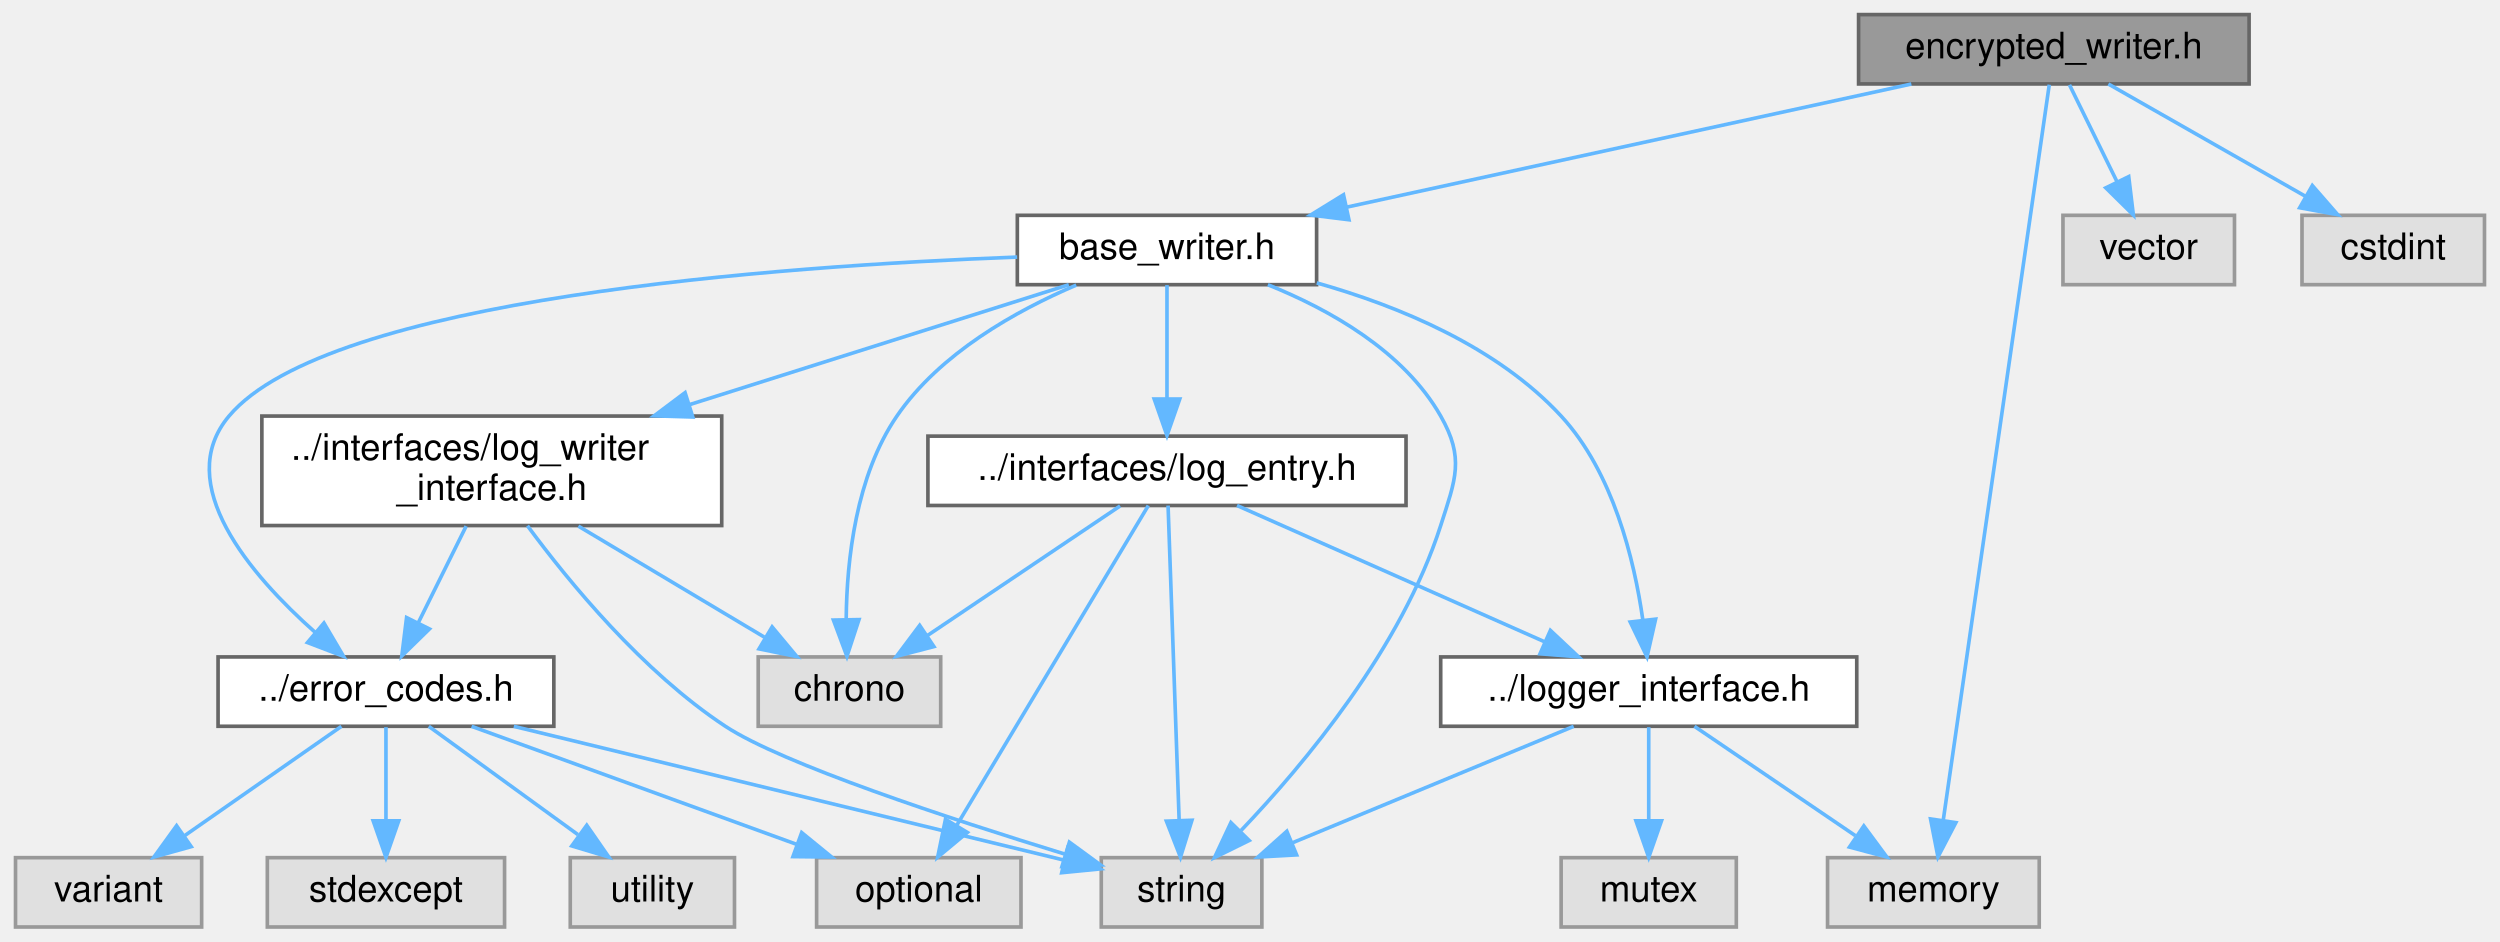
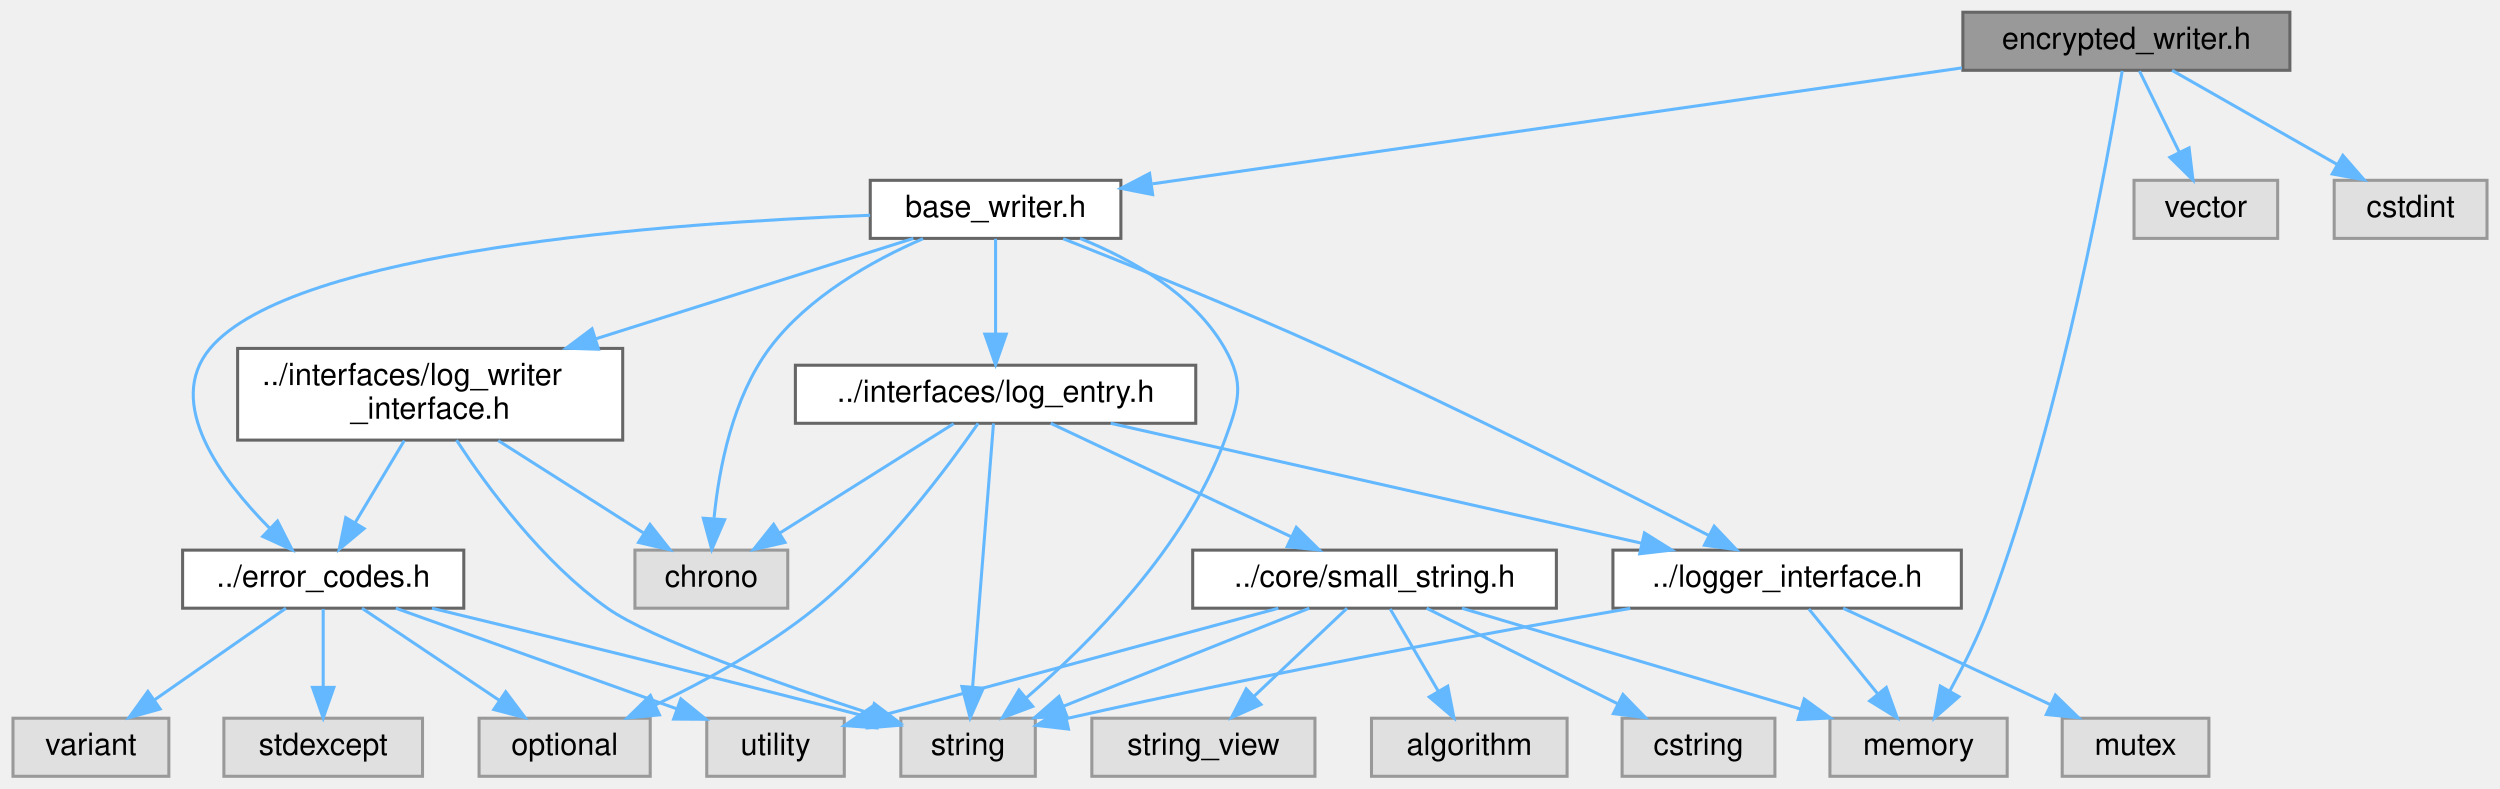
- <svg xmlns="http://www.w3.org/2000/svg" xmlns:xlink="http://www.w3.org/1999/xlink" width="685pt" height="258pt" viewBox="0.00 0.00 684.50 258.00">
+ <svg xmlns="http://www.w3.org/2000/svg" xmlns:xlink="http://www.w3.org/1999/xlink" width="818pt" height="258pt" viewBox="0.00 0.00 817.50 258.00">
  <g id="graph0" class="graph" transform="scale(1 1) rotate(0) translate(4 254)">
    <g id="Node000001" class="node">
      <g id="a_Node000001">
        <a xlink:title=" ">
-           <polygon fill="#999999" stroke="#666666" points="612,-250 505,-250 505,-231 612,-231 612,-250" />
-           <text text-anchor="middle" x="558.5" y="-238" font-family="Helvetica,sans-Serif" font-size="10.00">encrypted_writer.h</text>
+           <polygon fill="#999999" stroke="#666666" points="745,-250 638,-250 638,-231 745,-231 745,-250" />
+           <text text-anchor="middle" x="691.5" y="-238" font-family="Helvetica,sans-Serif" font-size="10.00">encrypted_writer.h</text>
        </a>
      </g>
    </g>
    <g id="Node000002" class="node">
      <g id="a_Node000002">
        <a xlink:href="base__writer_8h.html" target="_top" xlink:title=" ">
-           <polygon fill="white" stroke="#666666" points="356.5,-195 274.5,-195 274.5,-176 356.5,-176 356.5,-195" />
-           <text text-anchor="middle" x="315.5" y="-183" font-family="Helvetica,sans-Serif" font-size="10.00">base_writer.h</text>
+           <polygon fill="white" stroke="#666666" points="362.5,-195 280.5,-195 280.5,-176 362.5,-176 362.5,-195" />
+           <text text-anchor="middle" x="321.5" y="-183" font-family="Helvetica,sans-Serif" font-size="10.00">base_writer.h</text>
        </a>
      </g>
    </g>
    <g id="edge1_Node000001_Node000002" class="edge">
      <g id="a_edge1_Node000001_Node000002">
        <a xlink:title=" ">
-           <path fill="none" stroke="#63b8ff" d="M519.46,-230.98C477.42,-221.82 410.46,-207.21 364.82,-197.26" />
-           <polygon fill="#63b8ff" stroke="#63b8ff" points="365.36,-193.79 354.85,-195.08 363.87,-200.63 365.36,-193.79" />
+           <path fill="none" stroke="#63b8ff" d="M637.7,-231.79C566.69,-221.62 442.53,-203.84 372.8,-193.85" />
+           <polygon fill="#63b8ff" stroke="#63b8ff" points="372.9,-190.33 362.5,-192.37 371.9,-197.26 372.9,-190.33" />
        </a>
      </g>
    </g>
    <g id="Node000006" class="node">
      <g id="a_Node000006">
        <a xlink:title=" ">
-           <polygon fill="#e0e0e0" stroke="#999999" points="554.5,-19 496.5,-19 496.5,0 554.5,0 554.5,-19" />
-           <text text-anchor="middle" x="525.5" y="-7" font-family="Helvetica,sans-Serif" font-size="10.00">memory</text>
-         </a>
-       </g>
-     </g>
-     <g id="edge23_Node000001_Node000006" class="edge">
-       <g id="a_edge23_Node000001_Node000006">
-         <a xlink:title=" ">
-           <path fill="none" stroke="#63b8ff" d="M557.25,-230.8C552.42,-197.29 534.95,-76.08 528.19,-29.2" />
-           <polygon fill="#63b8ff" stroke="#63b8ff" points="531.65,-28.6 526.75,-19.21 524.72,-29.6 531.65,-28.6" />
-         </a>
-       </g>
-     </g>
-     <g id="Node000015" class="node">
-       <g id="a_Node000015">
-         <a xlink:title=" ">
-           <polygon fill="#e0e0e0" stroke="#999999" points="608,-195 561,-195 561,-176 608,-176 608,-195" />
-           <text text-anchor="middle" x="584.5" y="-183" font-family="Helvetica,sans-Serif" font-size="10.00">vector</text>
-         </a>
-       </g>
-     </g>
-     <g id="edge24_Node000001_Node000015" class="edge">
-       <g id="a_edge24_Node000001_Node000015">
-         <a xlink:title=" ">
-           <path fill="none" stroke="#63b8ff" d="M562.79,-230.75C566.31,-223.57 571.41,-213.18 575.78,-204.27" />
-           <polygon fill="#63b8ff" stroke="#63b8ff" points="579.02,-205.61 580.29,-195.09 572.74,-202.53 579.02,-205.61" />
-         </a>
-       </g>
-     </g>
-     <g id="Node000016" class="node">
-       <g id="a_Node000016">
-         <a xlink:title=" ">
-           <polygon fill="#e0e0e0" stroke="#999999" points="676.5,-195 626.5,-195 626.5,-176 676.5,-176 676.5,-195" />
-           <text text-anchor="middle" x="651.5" y="-183" font-family="Helvetica,sans-Serif" font-size="10.00">cstdint</text>
-         </a>
-       </g>
-     </g>
-     <g id="edge25_Node000001_Node000016" class="edge">
-       <g id="a_edge25_Node000001_Node000016">
-         <a xlink:title=" ">
-           <path fill="none" stroke="#63b8ff" d="M573.44,-230.98C588,-222.69 610.37,-209.94 627.43,-200.22" />
-           <polygon fill="#63b8ff" stroke="#63b8ff" points="629.33,-203.16 636.29,-195.17 625.86,-197.08 629.33,-203.16" />
+           <polygon fill="#e0e0e0" stroke="#999999" points="652.5,-19 594.5,-19 594.5,0 652.5,0 652.5,-19" />
+           <text text-anchor="middle" x="623.5" y="-7" font-family="Helvetica,sans-Serif" font-size="10.00">memory</text>
+         </a>
+       </g>
+     </g>
+     <g id="edge30_Node000001_Node000006" class="edge">
+       <g id="a_edge30_Node000001_Node000006">
+         <a xlink:title=" ">
+           <path fill="none" stroke="#63b8ff" d="M690.14,-230.82C685.78,-204.03 671,-120.46 646.5,-55 643.03,-45.74 638.11,-35.92 633.7,-27.87" />
+           <polygon fill="#63b8ff" stroke="#63b8ff" points="636.7,-26.06 628.72,-19.08 630.61,-29.51 636.7,-26.06" />
+         </a>
+       </g>
+     </g>
+     <g id="Node000019" class="node">
+       <g id="a_Node000019">
+         <a xlink:title=" ">
+           <polygon fill="#e0e0e0" stroke="#999999" points="741,-195 694,-195 694,-176 741,-176 741,-195" />
+           <text text-anchor="middle" x="717.5" y="-183" font-family="Helvetica,sans-Serif" font-size="10.00">vector</text>
+         </a>
+       </g>
+     </g>
+     <g id="edge31_Node000001_Node000019" class="edge">
+       <g id="a_edge31_Node000001_Node000019">
+         <a xlink:title=" ">
+           <path fill="none" stroke="#63b8ff" d="M695.79,-230.75C699.31,-223.57 704.41,-213.18 708.78,-204.27" />
+           <polygon fill="#63b8ff" stroke="#63b8ff" points="712.02,-205.61 713.29,-195.09 705.74,-202.53 712.02,-205.61" />
+         </a>
+       </g>
+     </g>
+     <g id="Node000020" class="node">
+       <g id="a_Node000020">
+         <a xlink:title=" ">
+           <polygon fill="#e0e0e0" stroke="#999999" points="809.5,-195 759.5,-195 759.5,-176 809.5,-176 809.5,-195" />
+           <text text-anchor="middle" x="784.5" y="-183" font-family="Helvetica,sans-Serif" font-size="10.00">cstdint</text>
+         </a>
+       </g>
+     </g>
+     <g id="edge32_Node000001_Node000020" class="edge">
+       <g id="a_edge32_Node000001_Node000020">
+         <a xlink:title=" ">
+           <path fill="none" stroke="#63b8ff" d="M706.44,-230.98C721,-222.69 743.37,-209.94 760.43,-200.22" />
+           <polygon fill="#63b8ff" stroke="#63b8ff" points="762.33,-203.16 769.29,-195.17 758.86,-197.08 762.33,-203.16" />
        </a>
      </g>
    </g>
    <g id="Node000003" class="node">
      <g id="a_Node000003">
        <a xlink:title=" ">
-           <polygon fill="#e0e0e0" stroke="#999999" points="341.5,-19 297.5,-19 297.5,0 341.5,0 341.5,-19" />
-           <text text-anchor="middle" x="319.5" y="-7" font-family="Helvetica,sans-Serif" font-size="10.00">string</text>
+           <polygon fill="#e0e0e0" stroke="#999999" points="334.5,-19 290.5,-19 290.5,0 334.5,0 334.5,-19" />
+           <text text-anchor="middle" x="312.5" y="-7" font-family="Helvetica,sans-Serif" font-size="10.00">string</text>
        </a>
      </g>
    </g>
    <g id="edge2_Node000002_Node000003" class="edge">
      <g id="a_edge2_Node000002_Node000003">
        <a xlink:title=" ">
-           <path fill="none" stroke="#63b8ff" d="M343.15,-175.98C360.08,-169.17 380.39,-157.76 390.5,-140 397.1,-128.41 394.57,-122.7 390.5,-110 379.78,-76.52 353.21,-44.71 335.79,-26.43" />
-           <polygon fill="#63b8ff" stroke="#63b8ff" points="338.02,-23.71 328.52,-19.02 333.02,-28.61 338.02,-23.71" />
+           <path fill="none" stroke="#63b8ff" d="M349.15,-175.98C366.08,-169.17 386.39,-157.76 396.5,-140 403.1,-128.41 401.08,-122.52 396.5,-110 383.6,-74.73 352.08,-43.34 331.53,-25.64" />
+           <polygon fill="#63b8ff" stroke="#63b8ff" points="333.65,-22.86 323.73,-19.13 329.16,-28.23 333.65,-22.86" />
        </a>
      </g>
    </g>
    <g id="Node000004" class="node">
      <g id="a_Node000004">
        <a xlink:title=" ">
          <polygon fill="#e0e0e0" stroke="#999999" points="253.5,-74 203.5,-74 203.5,-55 253.5,-55 253.5,-74" />
          <text text-anchor="middle" x="228.5" y="-62" font-family="Helvetica,sans-Serif" font-size="10.00">chrono</text>
        </a>
      </g>
    </g>
    <g id="edge3_Node000002_Node000004" class="edge">
      <g id="a_edge3_Node000002_Node000004">
        <a xlink:title=" ">
-           <path fill="none" stroke="#63b8ff" d="M290.64,-175.88C274.09,-168.83 253.28,-157.19 241.5,-140 230.27,-123.62 227.77,-100.58 227.61,-84.48" />
-           <polygon fill="#63b8ff" stroke="#63b8ff" points="231.11,-84.23 227.81,-74.17 224.11,-84.1 231.11,-84.23" />
+           <path fill="none" stroke="#63b8ff" d="M297.75,-175.9C281.28,-168.74 260.12,-156.96 247.5,-140 235.45,-123.8 231.01,-100.73 229.39,-84.57" />
+           <polygon fill="#63b8ff" stroke="#63b8ff" points="232.85,-83.94 228.64,-74.21 225.87,-84.44 232.85,-83.94" />
        </a>
      </g>
    </g>
    <g id="Node000005" class="node">
      <g id="a_Node000005">
        <a xlink:href="logger__interface_8h.html" target="_top" xlink:title=" ">
-           <polygon fill="white" stroke="#666666" points="504.5,-74 390.5,-74 390.5,-55 504.5,-55 504.5,-74" />
-           <text text-anchor="middle" x="447.5" y="-62" font-family="Helvetica,sans-Serif" font-size="10.00">../logger_interface.h</text>
+           <polygon fill="white" stroke="#666666" points="637.5,-74 523.5,-74 523.5,-55 637.5,-55 637.5,-74" />
+           <text text-anchor="middle" x="580.5" y="-62" font-family="Helvetica,sans-Serif" font-size="10.00">../logger_interface.h</text>
        </a>
      </g>
    </g>
    <g id="edge4_Node000002_Node000005" class="edge">
      <g id="a_edge4_Node000002_Node000005">
        <a xlink:title=" ">
-           <path fill="none" stroke="#63b8ff" d="M356.55,-176.48C379.1,-170.1 405.96,-158.99 423.5,-140 437.73,-124.59 443.53,-100.67 445.89,-84.11" />
-           <polygon fill="#63b8ff" stroke="#63b8ff" points="449.38,-84.35 447.03,-74.02 442.43,-83.56 449.38,-84.35" />
+           <path fill="none" stroke="#63b8ff" d="M343.61,-175.9C365.57,-167.23 400.12,-153.28 429.5,-140 474.21,-119.79 525.2,-94.06 555.01,-78.73" />
+           <polygon fill="#63b8ff" stroke="#63b8ff" points="556.63,-81.83 563.92,-74.14 553.43,-75.61 556.63,-81.83" />
        </a>
      </g>
    </g>
    <g id="Node000008" class="node">
      <g id="a_Node000008">
        <a xlink:href="error__codes_8h.html" target="_top" xlink:title=" ">
          <polygon fill="white" stroke="#666666" points="147.5,-74 55.5,-74 55.5,-55 147.5,-55 147.5,-74" />
          <text text-anchor="middle" x="101.5" y="-62" font-family="Helvetica,sans-Serif" font-size="10.00">../error_codes.h</text>
        </a>
      </g>
    </g>
    <g id="edge8_Node000002_Node000008" class="edge">
      <g id="a_edge8_Node000002_Node000008">
        <a xlink:title=" ">
-           <path fill="none" stroke="#63b8ff" d="M274.45,-183.56C209,-181.11 85.62,-172.22 58.5,-140 42.9,-121.47 64.32,-96.52 82.12,-80.72" />
-           <polygon fill="#63b8ff" stroke="#63b8ff" points="84.51,-83.29 89.89,-74.16 79.99,-77.94 84.51,-83.29" />
+           <path fill="none" stroke="#63b8ff" d="M280.45,-183.56C215,-181.11 91.62,-172.22 64.5,-140 49.48,-122.15 68.15,-97.16 83.98,-81.15" />
+           <polygon fill="#63b8ff" stroke="#63b8ff" points="86.55,-83.52 91.35,-74.08 81.71,-78.47 86.55,-83.52" />
        </a>
      </g>
    </g>
    <g id="Node000013" class="node">
      <g id="a_Node000013">
        <a xlink:href="log__writer__interface_8h.html" target="_top" xlink:title=" ">
-           <polygon fill="white" stroke="#666666" points="193.5,-140 67.5,-140 67.5,-110 193.5,-110 193.5,-140" />
-           <text text-anchor="start" x="75.5" y="-128" font-family="Helvetica,sans-Serif" font-size="10.00">../interfaces/log_writer</text>
-           <text text-anchor="middle" x="130.5" y="-117" font-family="Helvetica,sans-Serif" font-size="10.00">_interface.h</text>
+           <polygon fill="white" stroke="#666666" points="199.5,-140 73.5,-140 73.5,-110 199.5,-110 199.5,-140" />
+           <text text-anchor="start" x="81.5" y="-128" font-family="Helvetica,sans-Serif" font-size="10.00">../interfaces/log_writer</text>
+           <text text-anchor="middle" x="136.5" y="-117" font-family="Helvetica,sans-Serif" font-size="10.00">_interface.h</text>
        </a>
      </g>
    </g>
    <g id="edge14_Node000002_Node000013" class="edge">
      <g id="a_edge14_Node000002_Node000013">
        <a xlink:title=" ">
-           <path fill="none" stroke="#63b8ff" d="M288.6,-175.99C261.51,-167.43 218.96,-153.97 184.82,-143.18" />
-           <polygon fill="#63b8ff" stroke="#63b8ff" points="185.57,-139.74 174.98,-140.06 183.46,-146.42 185.57,-139.74" />
+           <path fill="none" stroke="#63b8ff" d="M294.6,-175.99C267.51,-167.43 224.96,-153.97 190.82,-143.18" />
+           <polygon fill="#63b8ff" stroke="#63b8ff" points="191.57,-139.74 180.98,-140.06 189.46,-146.42 191.57,-139.74" />
        </a>
      </g>
    </g>
    <g id="Node000014" class="node">
      <g id="a_Node000014">
        <a xlink:href="log__entry_8h.html" target="_top" xlink:title=" ">
-           <polygon fill="white" stroke="#666666" points="381,-134.5 250,-134.5 250,-115.5 381,-115.5 381,-134.5" />
-           <text text-anchor="middle" x="315.5" y="-122.5" font-family="Helvetica,sans-Serif" font-size="10.00">../interfaces/log_entry.h</text>
+           <polygon fill="white" stroke="#666666" points="387,-134.5 256,-134.5 256,-115.5 387,-115.5 387,-134.5" />
+           <text text-anchor="middle" x="321.5" y="-122.5" font-family="Helvetica,sans-Serif" font-size="10.00">../interfaces/log_entry.h</text>
        </a>
      </g>
    </g>
    <g id="edge18_Node000002_Node000014" class="edge">
      <g id="a_edge18_Node000002_Node000014">
        <a xlink:title=" ">
-           <path fill="none" stroke="#63b8ff" d="M315.5,-175.87C315.5,-167.75 315.5,-155.31 315.5,-144.89" />
-           <polygon fill="#63b8ff" stroke="#63b8ff" points="319,-144.67 315.5,-134.67 312,-144.67 319,-144.67" />
+           <path fill="none" stroke="#63b8ff" d="M321.5,-175.87C321.5,-167.75 321.5,-155.31 321.5,-144.89" />
+           <polygon fill="#63b8ff" stroke="#63b8ff" points="325,-144.67 321.5,-134.67 318,-144.67 325,-144.67" />
        </a>
      </g>
    </g>
    <g id="edge7_Node000005_Node000003" class="edge">
      <g id="a_edge7_Node000005_Node000003">
        <a xlink:title=" ">
-           <path fill="none" stroke="#63b8ff" d="M426.93,-54.98C406.07,-46.34 373.53,-32.87 349.73,-23.02" />
-           <polygon fill="#63b8ff" stroke="#63b8ff" points="351.02,-19.76 340.44,-19.17 348.34,-26.23 351.02,-19.76" />
+           <path fill="none" stroke="#63b8ff" d="M529.18,-54.94C483.37,-47.05 414.28,-34.53 344.65,-18.88" />
+           <polygon fill="#63b8ff" stroke="#63b8ff" points="345.35,-15.45 334.83,-16.65 343.81,-22.28 345.35,-15.45" />
        </a>
      </g>
    </g>
    <g id="edge5_Node000005_Node000006" class="edge">
      <g id="a_edge5_Node000005_Node000006">
        <a xlink:title=" ">
-           <path fill="none" stroke="#63b8ff" d="M460.03,-54.98C471.9,-46.92 489.96,-34.65 504.11,-25.03" />
-           <polygon fill="#63b8ff" stroke="#63b8ff" points="506.44,-27.69 512.74,-19.17 502.5,-21.9 506.44,-27.69" />
+           <path fill="none" stroke="#63b8ff" d="M587.6,-54.75C593.67,-47.26 602.59,-36.28 610.01,-27.13" />
+           <polygon fill="#63b8ff" stroke="#63b8ff" points="612.95,-29.06 616.53,-19.09 607.51,-24.65 612.95,-29.06" />
        </a>
      </g>
    </g>
    <g id="Node000007" class="node">
      <g id="a_Node000007">
        <a xlink:title=" ">
-           <polygon fill="#e0e0e0" stroke="#999999" points="471.5,-19 423.5,-19 423.5,0 471.5,0 471.5,-19" />
-           <text text-anchor="middle" x="447.5" y="-7" font-family="Helvetica,sans-Serif" font-size="10.00">mutex</text>
+           <polygon fill="#e0e0e0" stroke="#999999" points="718.5,-19 670.5,-19 670.5,0 718.5,0 718.5,-19" />
+           <text text-anchor="middle" x="694.5" y="-7" font-family="Helvetica,sans-Serif" font-size="10.00">mutex</text>
        </a>
      </g>
    </g>
    <g id="edge6_Node000005_Node000007" class="edge">
      <g id="a_edge6_Node000005_Node000007">
        <a xlink:title=" ">
-           <path fill="none" stroke="#63b8ff" d="M447.5,-54.75C447.5,-47.8 447.5,-37.85 447.5,-29.13" />
-           <polygon fill="#63b8ff" stroke="#63b8ff" points="451,-29.09 447.5,-19.09 444,-29.09 451,-29.09" />
+           <path fill="none" stroke="#63b8ff" d="M598.82,-54.98C617.16,-46.46 645.61,-33.23 666.73,-23.41" />
+           <polygon fill="#63b8ff" stroke="#63b8ff" points="668.26,-26.56 675.85,-19.17 665.31,-20.21 668.26,-26.56" />
        </a>
      </g>
    </g>
    <g id="edge9_Node000008_Node000003" class="edge">
      <g id="a_edge9_Node000008_Node000003">
        <a xlink:title=" ">
-           <path fill="none" stroke="#63b8ff" d="M136.53,-54.98C178.16,-44.86 247.05,-28.11 287.36,-18.31" />
-           <polygon fill="#63b8ff" stroke="#63b8ff" points="288.32,-21.68 297.21,-15.92 286.66,-14.88 288.32,-21.68" />
+           <path fill="none" stroke="#63b8ff" d="M137.09,-54.98C171.39,-46.71 225,-33.62 280.21,-19.29" />
+           <polygon fill="#63b8ff" stroke="#63b8ff" points="281.37,-22.6 290.17,-16.7 279.61,-15.83 281.37,-22.6" />
        </a>
      </g>
    </g>
    <g id="Node000009" class="node">
      <g id="a_Node000009">
        <a xlink:title=" ">
          <polygon fill="#e0e0e0" stroke="#999999" points="134,-19 69,-19 69,0 134,0 134,-19" />
          <text text-anchor="middle" x="101.5" y="-7" font-family="Helvetica,sans-Serif" font-size="10.00">stdexcept</text>
        </a>
      </g>
    </g>
    <g id="edge10_Node000008_Node000009" class="edge">
      <g id="a_edge10_Node000008_Node000009">
        <a xlink:title=" ">
          <path fill="none" stroke="#63b8ff" d="M101.5,-54.75C101.5,-47.8 101.5,-37.85 101.5,-29.13" />
          <polygon fill="#63b8ff" stroke="#63b8ff" points="105,-29.09 101.5,-19.09 98,-29.09 105,-29.09" />
        </a>
      </g>
    </g>
    <g id="Node000010" class="node">
      <g id="a_Node000010">
        <a xlink:title=" ">
-           <polygon fill="#e0e0e0" stroke="#999999" points="197,-19 152,-19 152,0 197,0 197,-19" />
-           <text text-anchor="middle" x="174.5" y="-7" font-family="Helvetica,sans-Serif" font-size="10.00">utility</text>
+           <polygon fill="#e0e0e0" stroke="#999999" points="272,-19 227,-19 227,0 272,0 272,-19" />
+           <text text-anchor="middle" x="249.5" y="-7" font-family="Helvetica,sans-Serif" font-size="10.00">utility</text>
        </a>
      </g>
    </g>
    <g id="edge11_Node000008_Node000010" class="edge">
      <g id="a_edge11_Node000008_Node000010">
        <a xlink:title=" ">
-           <path fill="none" stroke="#63b8ff" d="M113.23,-54.98C124.23,-47 140.92,-34.88 154.1,-25.31" />
-           <polygon fill="#63b8ff" stroke="#63b8ff" points="156.52,-27.88 162.56,-19.17 152.41,-22.21 156.52,-27.88" />
+           <path fill="none" stroke="#63b8ff" d="M125.28,-54.98C150.17,-46.07 189.41,-32.02 217.11,-22.1" />
+           <polygon fill="#63b8ff" stroke="#63b8ff" points="218.52,-25.31 226.75,-18.65 216.16,-18.72 218.52,-25.31" />
        </a>
      </g>
    </g>
    <g id="Node000011" class="node">
      <g id="a_Node000011">
        <a xlink:title=" ">
-           <polygon fill="#e0e0e0" stroke="#999999" points="275.5,-19 219.5,-19 219.5,0 275.5,0 275.5,-19" />
-           <text text-anchor="middle" x="247.5" y="-7" font-family="Helvetica,sans-Serif" font-size="10.00">optional</text>
+           <polygon fill="#e0e0e0" stroke="#999999" points="208.5,-19 152.5,-19 152.5,0 208.5,0 208.5,-19" />
+           <text text-anchor="middle" x="180.5" y="-7" font-family="Helvetica,sans-Serif" font-size="10.00">optional</text>
        </a>
      </g>
    </g>
    <g id="edge12_Node000008_Node000011" class="edge">
      <g id="a_edge12_Node000008_Node000011">
        <a xlink:title=" ">
-           <path fill="none" stroke="#63b8ff" d="M124.96,-54.98C149.08,-46.23 186.87,-32.51 214.1,-22.62" />
-           <polygon fill="#63b8ff" stroke="#63b8ff" points="215.41,-25.87 223.62,-19.17 213.02,-19.29 215.41,-25.87" />
+           <path fill="none" stroke="#63b8ff" d="M114.19,-54.98C126.33,-46.84 144.86,-34.41 159.25,-24.76" />
+           <polygon fill="#63b8ff" stroke="#63b8ff" points="161.22,-27.65 167.58,-19.17 157.32,-21.84 161.22,-27.65" />
        </a>
      </g>
    </g>
    <g id="Node000012" class="node">
      <g id="a_Node000012">
        <a xlink:title=" ">
          <polygon fill="#e0e0e0" stroke="#999999" points="51,-19 0,-19 0,0 51,0 51,-19" />
          <text text-anchor="middle" x="25.5" y="-7" font-family="Helvetica,sans-Serif" font-size="10.00">variant</text>
        </a>
      </g>
    </g>
    <g id="edge13_Node000008_Node000012" class="edge">
      <g id="a_edge13_Node000008_Node000012">
        <a xlink:title=" ">
          <path fill="none" stroke="#63b8ff" d="M89.29,-54.98C77.72,-46.92 60.12,-34.65 46.34,-25.03" />
          <polygon fill="#63b8ff" stroke="#63b8ff" points="48.14,-22.02 37.93,-19.17 44.13,-27.76 48.14,-22.02" />
        </a>
      </g>
    </g>
    <g id="edge15_Node000013_Node000003" class="edge">
      <g id="a_edge15_Node000013_Node000003">
        <a xlink:title=" ">
-           <path fill="none" stroke="#63b8ff" d="M140.27,-109.94C151.66,-94.5 171.85,-69.92 194.5,-55 210.08,-44.74 255.98,-29.65 287.6,-19.95" />
-           <polygon fill="#63b8ff" stroke="#63b8ff" points="288.76,-23.25 297.31,-17 286.72,-16.56 288.76,-23.25" />
+           <path fill="none" stroke="#63b8ff" d="M145.1,-109.98C155.21,-94.57 173.3,-70.01 194.5,-55 208.71,-44.94 250.8,-30.21 280.65,-20.49" />
+           <polygon fill="#63b8ff" stroke="#63b8ff" points="281.8,-23.79 290.24,-17.4 279.65,-17.13 281.8,-23.79" />
        </a>
      </g>
    </g>
    <g id="edge16_Node000013_Node000004" class="edge">
      <g id="a_edge16_Node000013_Node000004">
        <a xlink:title=" ">
-           <path fill="none" stroke="#63b8ff" d="M154.22,-109.84C169.7,-100.6 189.82,-88.59 205.21,-79.4" />
-           <polygon fill="#63b8ff" stroke="#63b8ff" points="207.31,-82.23 214.1,-74.09 203.72,-76.21 207.31,-82.23" />
+           <path fill="none" stroke="#63b8ff" d="M158.77,-109.84C173.17,-100.68 191.83,-88.82 206.23,-79.66" />
+           <polygon fill="#63b8ff" stroke="#63b8ff" points="208.42,-82.41 214.98,-74.09 204.67,-76.51 208.42,-82.41" />
        </a>
      </g>
    </g>
    <g id="edge17_Node000013_Node000008" class="edge">
      <g id="a_edge17_Node000013_Node000008">
        <a xlink:title=" ">
-           <path fill="none" stroke="#63b8ff" d="M123.48,-109.84C119.53,-101.87 114.56,-91.84 110.34,-83.33" />
-           <polygon fill="#63b8ff" stroke="#63b8ff" points="113.42,-81.67 105.85,-74.27 107.15,-84.78 113.42,-81.67" />
+           <path fill="none" stroke="#63b8ff" d="M128.03,-109.84C123.21,-101.78 117.13,-91.62 112,-83.06" />
+           <polygon fill="#63b8ff" stroke="#63b8ff" points="114.88,-81.05 106.74,-74.27 108.88,-84.64 114.88,-81.05" />
        </a>
      </g>
    </g>
    <g id="edge19_Node000014_Node000003" class="edge">
      <g id="a_edge19_Node000014_Node000003">
        <a xlink:title=" ">
-           <path fill="none" stroke="#63b8ff" d="M315.8,-115.47C316.44,-97.23 317.96,-54.07 318.84,-29.14" />
-           <polygon fill="#63b8ff" stroke="#63b8ff" points="322.34,-29.25 319.2,-19.13 315.35,-29 322.34,-29.25" />
+           <path fill="none" stroke="#63b8ff" d="M320.82,-115.47C319.38,-97.23 315.95,-54.07 313.98,-29.14" />
+           <polygon fill="#63b8ff" stroke="#63b8ff" points="317.46,-28.82 313.18,-19.13 310.49,-29.38 317.46,-28.82" />
        </a>
      </g>
    </g>
    <g id="edge20_Node000014_Node000004" class="edge">
      <g id="a_edge20_Node000014_Node000004">
        <a xlink:title=" ">
-           <path fill="none" stroke="#63b8ff" d="M302.66,-115.37C288.78,-106.04 266.43,-91.01 249.89,-79.88" />
-           <polygon fill="#63b8ff" stroke="#63b8ff" points="251.64,-76.84 241.39,-74.17 247.74,-82.65 251.64,-76.84" />
-         </a>
-       </g>
-     </g>
-     <g id="edge22_Node000014_Node000005" class="edge">
-       <g id="a_edge22_Node000014_Node000005">
-         <a xlink:title=" ">
-           <path fill="none" stroke="#63b8ff" d="M334.69,-115.49C356.89,-105.66 393.62,-89.38 419.12,-78.08" />
-           <polygon fill="#63b8ff" stroke="#63b8ff" points="420.56,-81.27 428.28,-74.02 417.72,-74.87 420.56,-81.27" />
+           <path fill="none" stroke="#63b8ff" d="M307.78,-115.37C292.8,-105.95 268.61,-90.73 250.88,-79.58" />
+           <polygon fill="#63b8ff" stroke="#63b8ff" points="252.61,-76.53 242.28,-74.17 248.88,-82.45 252.61,-76.53" />
+         </a>
+       </g>
+     </g>
+     <g id="edge29_Node000014_Node000005" class="edge">
+       <g id="a_edge29_Node000014_Node000005">
+         <a xlink:title=" ">
+           <path fill="none" stroke="#63b8ff" d="M359.16,-115.49C405.1,-105.12 482.81,-87.57 532.86,-76.26" />
+           <polygon fill="#63b8ff" stroke="#63b8ff" points="533.81,-79.63 542.79,-74.02 532.27,-72.81 533.81,-79.63" />
        </a>
      </g>
    </g>
    <g id="edge21_Node000014_Node000011" class="edge">
      <g id="a_edge21_Node000014_Node000011">
        <a xlink:title=" ">
-           <path fill="none" stroke="#63b8ff" d="M310.39,-115.47C299.26,-96.9 272.67,-52.51 257.87,-27.82" />
-           <polygon fill="#63b8ff" stroke="#63b8ff" points="260.81,-25.91 252.67,-19.13 254.81,-29.51 260.81,-25.91" />
+           <path fill="none" stroke="#63b8ff" d="M315.79,-115.48C306.11,-101.51 285.29,-73.44 262.5,-55 246.61,-42.14 226.45,-31.14 210.1,-23.3" />
+           <polygon fill="#63b8ff" stroke="#63b8ff" points="211.52,-20.1 200.97,-19.05 208.56,-26.44 211.52,-20.1" />
+         </a>
+       </g>
+     </g>
+     <g id="Node000015" class="node">
+       <g id="a_Node000015">
+         <a xlink:href="small__string_8h.html" target="_top" xlink:title=" ">
+           <polygon fill="white" stroke="#666666" points="505,-74 386,-74 386,-55 505,-55 505,-74" />
+           <text text-anchor="middle" x="445.5" y="-62" font-family="Helvetica,sans-Serif" font-size="10.00">../core/small_string.h</text>
+         </a>
+       </g>
+     </g>
+     <g id="edge22_Node000014_Node000015" class="edge">
+       <g id="a_edge22_Node000014_Node000015">
+         <a xlink:title=" ">
+           <path fill="none" stroke="#63b8ff" d="M339.53,-115.49C360.19,-105.75 394.28,-89.66 418.2,-78.38" />
+           <polygon fill="#63b8ff" stroke="#63b8ff" points="419.9,-81.45 427.45,-74.02 416.91,-75.12 419.9,-81.45" />
+         </a>
+       </g>
+     </g>
+     <g id="edge24_Node000015_Node000003" class="edge">
+       <g id="a_edge24_Node000015_Node000003">
+         <a xlink:title=" ">
+           <path fill="none" stroke="#63b8ff" d="M424.13,-54.98C402.35,-46.3 368.34,-32.75 343.58,-22.88" />
+           <polygon fill="#63b8ff" stroke="#63b8ff" points="344.84,-19.62 334.26,-19.17 342.25,-26.12 344.84,-19.62" />
+         </a>
+       </g>
+     </g>
+     <g id="edge27_Node000015_Node000006" class="edge">
+       <g id="a_edge27_Node000015_Node000006">
+         <a xlink:title=" ">
+           <path fill="none" stroke="#63b8ff" d="M474.1,-54.98C504.11,-46.05 551.48,-31.94 584.82,-22.02" />
+           <polygon fill="#63b8ff" stroke="#63b8ff" points="586.09,-25.29 594.68,-19.08 584.09,-18.58 586.09,-25.29" />
+         </a>
+       </g>
+     </g>
+     <g id="edge28_Node000015_Node000010" class="edge">
+       <g id="a_edge28_Node000015_Node000010">
+         <a xlink:title=" ">
+           <path fill="none" stroke="#63b8ff" d="M414.01,-54.98C377.71,-45.17 318.35,-29.12 281.74,-19.22" />
+           <polygon fill="#63b8ff" stroke="#63b8ff" points="282.62,-15.83 272.05,-16.6 280.79,-22.59 282.62,-15.83" />
+         </a>
+       </g>
+     </g>
+     <g id="Node000016" class="node">
+       <g id="a_Node000016">
+         <a xlink:title=" ">
+           <polygon fill="#e0e0e0" stroke="#999999" points="576.5,-19 526.5,-19 526.5,0 576.5,0 576.5,-19" />
+           <text text-anchor="middle" x="551.5" y="-7" font-family="Helvetica,sans-Serif" font-size="10.00">cstring</text>
+         </a>
+       </g>
+     </g>
+     <g id="edge23_Node000015_Node000016" class="edge">
+       <g id="a_edge23_Node000015_Node000016">
+         <a xlink:title=" ">
+           <path fill="none" stroke="#63b8ff" d="M462.53,-54.98C479.43,-46.54 505.56,-33.47 525.14,-23.68" />
+           <polygon fill="#63b8ff" stroke="#63b8ff" points="526.78,-26.77 534.16,-19.17 523.65,-20.51 526.78,-26.77" />
+         </a>
+       </g>
+     </g>
+     <g id="Node000017" class="node">
+       <g id="a_Node000017">
+         <a xlink:title=" ">
+           <polygon fill="#e0e0e0" stroke="#999999" points="426,-19 353,-19 353,0 426,0 426,-19" />
+           <text text-anchor="middle" x="389.5" y="-7" font-family="Helvetica,sans-Serif" font-size="10.00">string_view</text>
+         </a>
+       </g>
+     </g>
+     <g id="edge25_Node000015_Node000017" class="edge">
+       <g id="a_edge25_Node000015_Node000017">
+         <a xlink:title=" ">
+           <path fill="none" stroke="#63b8ff" d="M436.5,-54.98C428.31,-47.23 415.99,-35.58 406.03,-26.14" />
+           <polygon fill="#63b8ff" stroke="#63b8ff" points="408.33,-23.5 398.66,-19.17 403.52,-28.59 408.33,-23.5" />
+         </a>
+       </g>
+     </g>
+     <g id="Node000018" class="node">
+       <g id="a_Node000018">
+         <a xlink:title=" ">
+           <polygon fill="#e0e0e0" stroke="#999999" points="508.5,-19 444.5,-19 444.5,0 508.5,0 508.5,-19" />
+           <text text-anchor="middle" x="476.5" y="-7" font-family="Helvetica,sans-Serif" font-size="10.00">algorithm</text>
+         </a>
+       </g>
+     </g>
+     <g id="edge26_Node000015_Node000018" class="edge">
+       <g id="a_edge26_Node000015_Node000018">
+         <a xlink:title=" ">
+           <path fill="none" stroke="#63b8ff" d="M450.62,-54.75C454.86,-47.49 461.03,-36.95 466.28,-27.98" />
+           <polygon fill="#63b8ff" stroke="#63b8ff" points="469.45,-29.49 471.48,-19.09 463.41,-25.95 469.45,-29.49" />
        </a>
      </g>
    </g>
  </g>
</svg>
